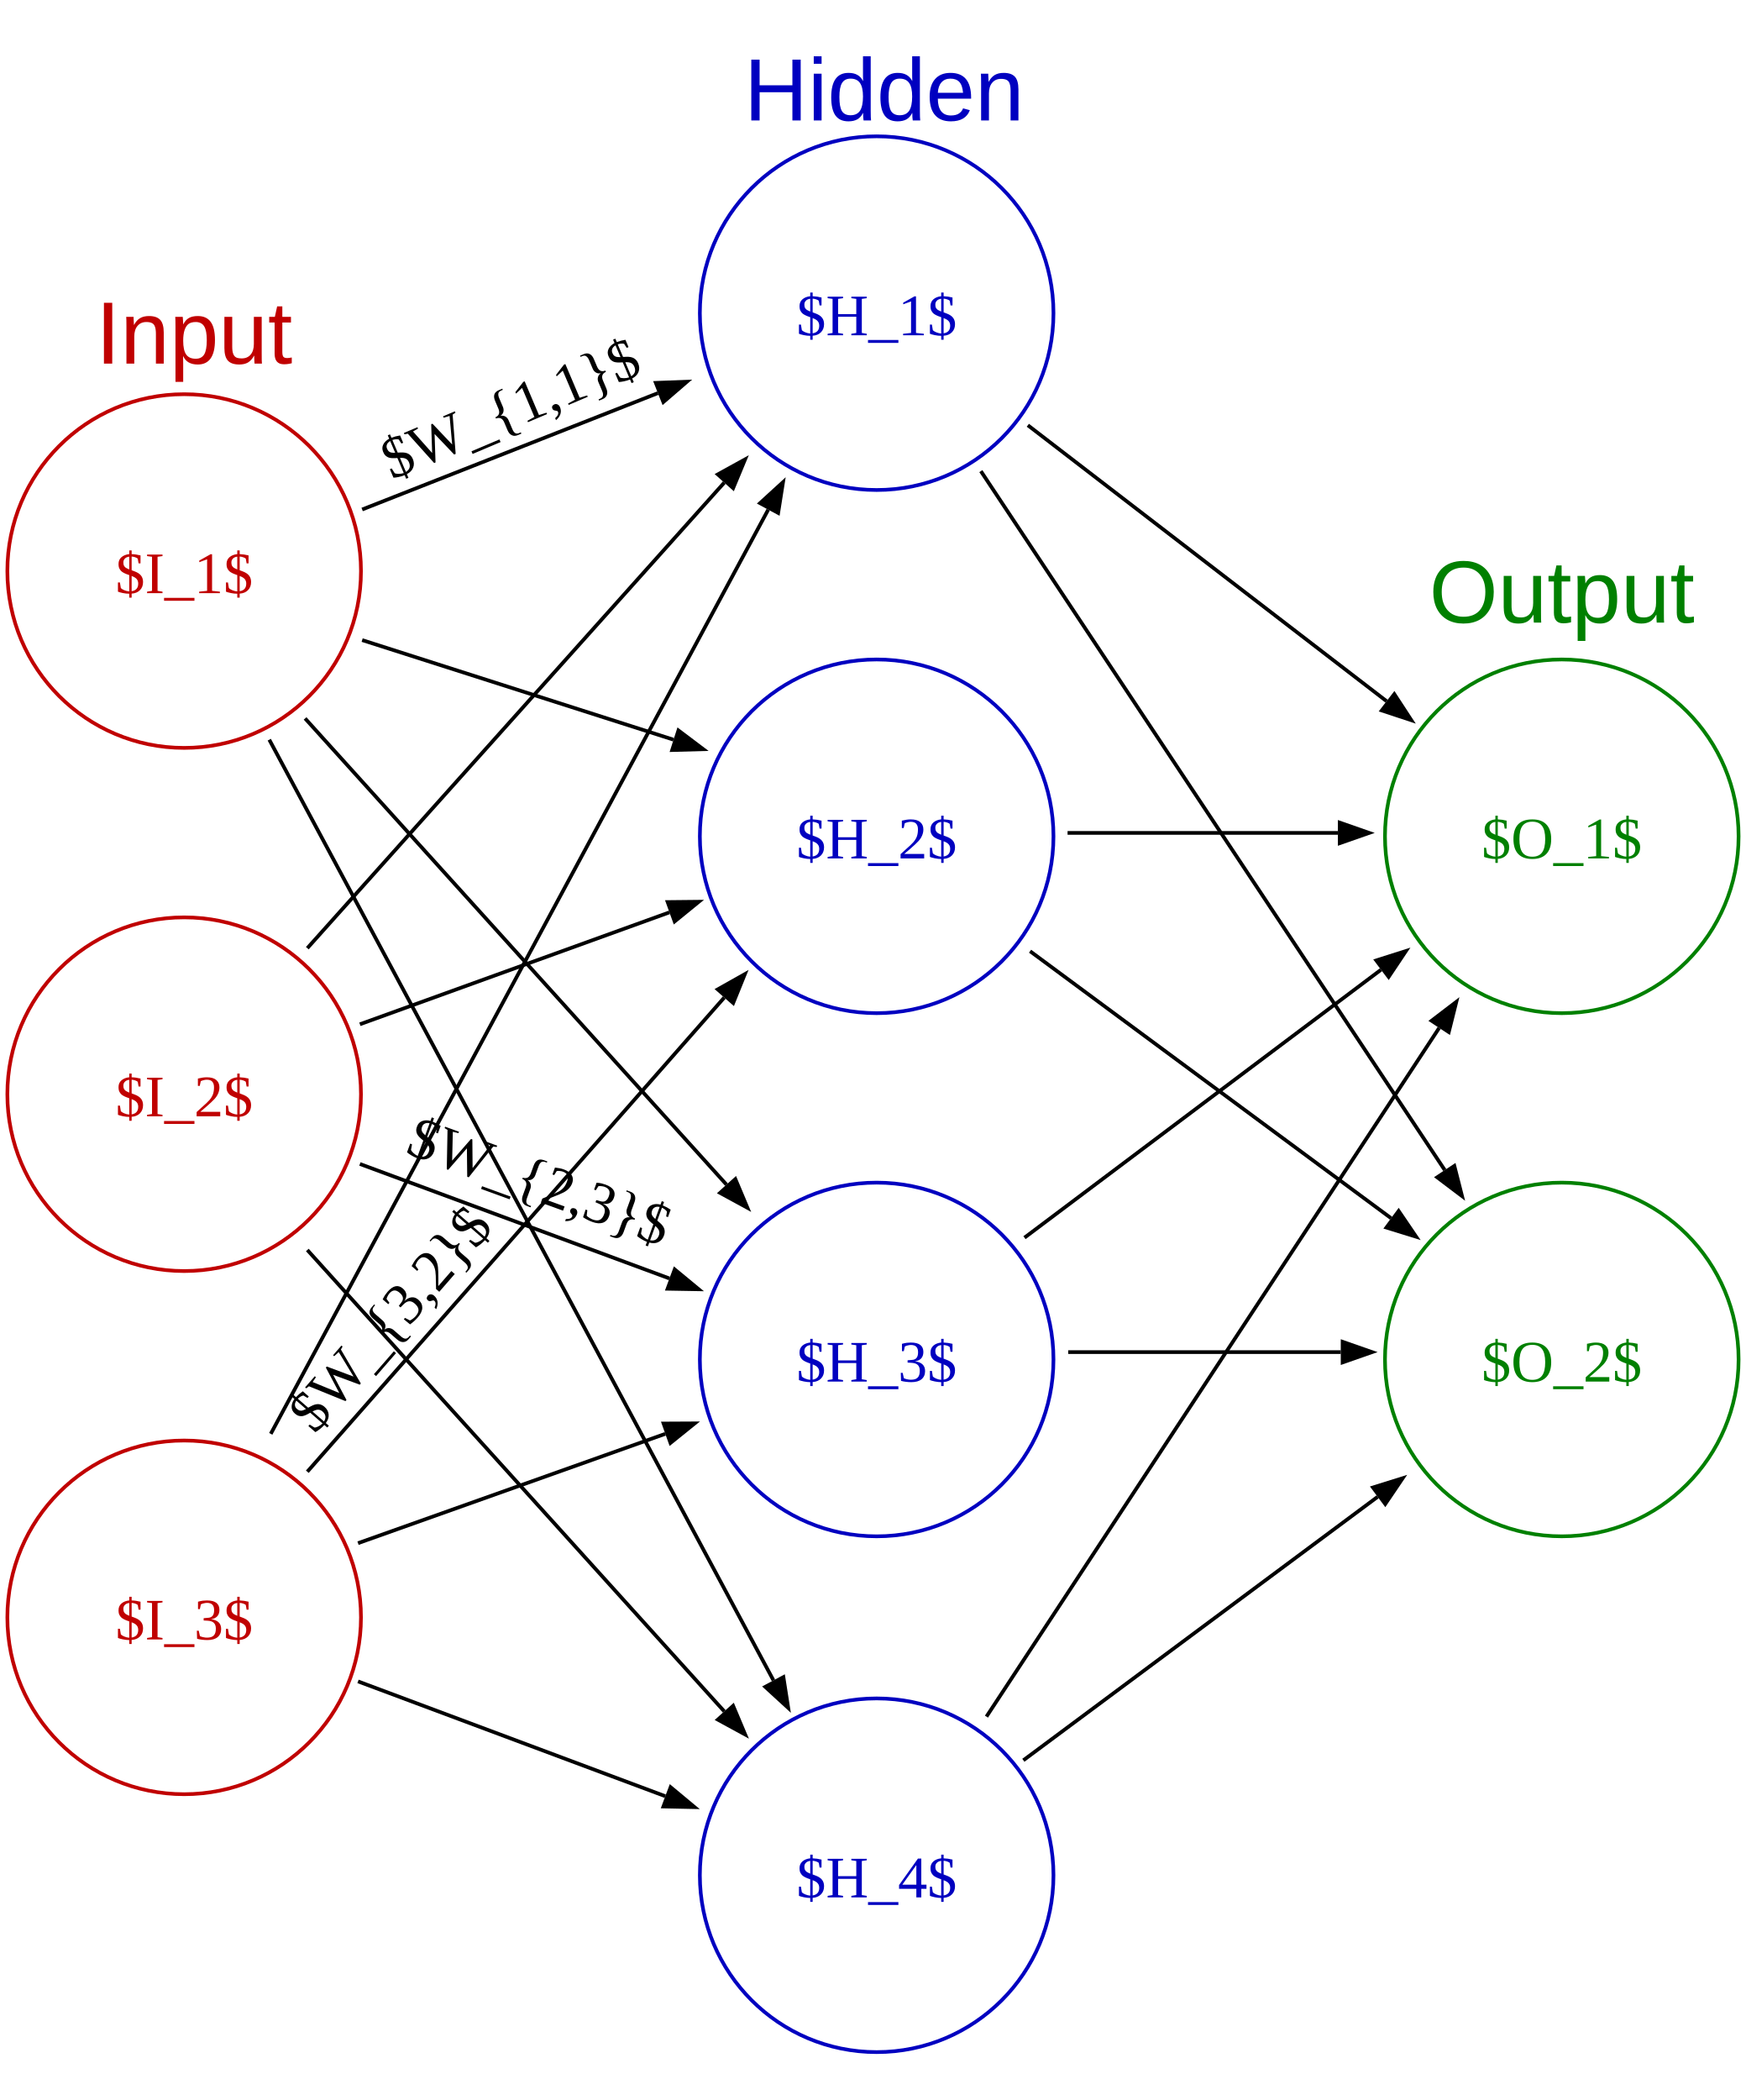
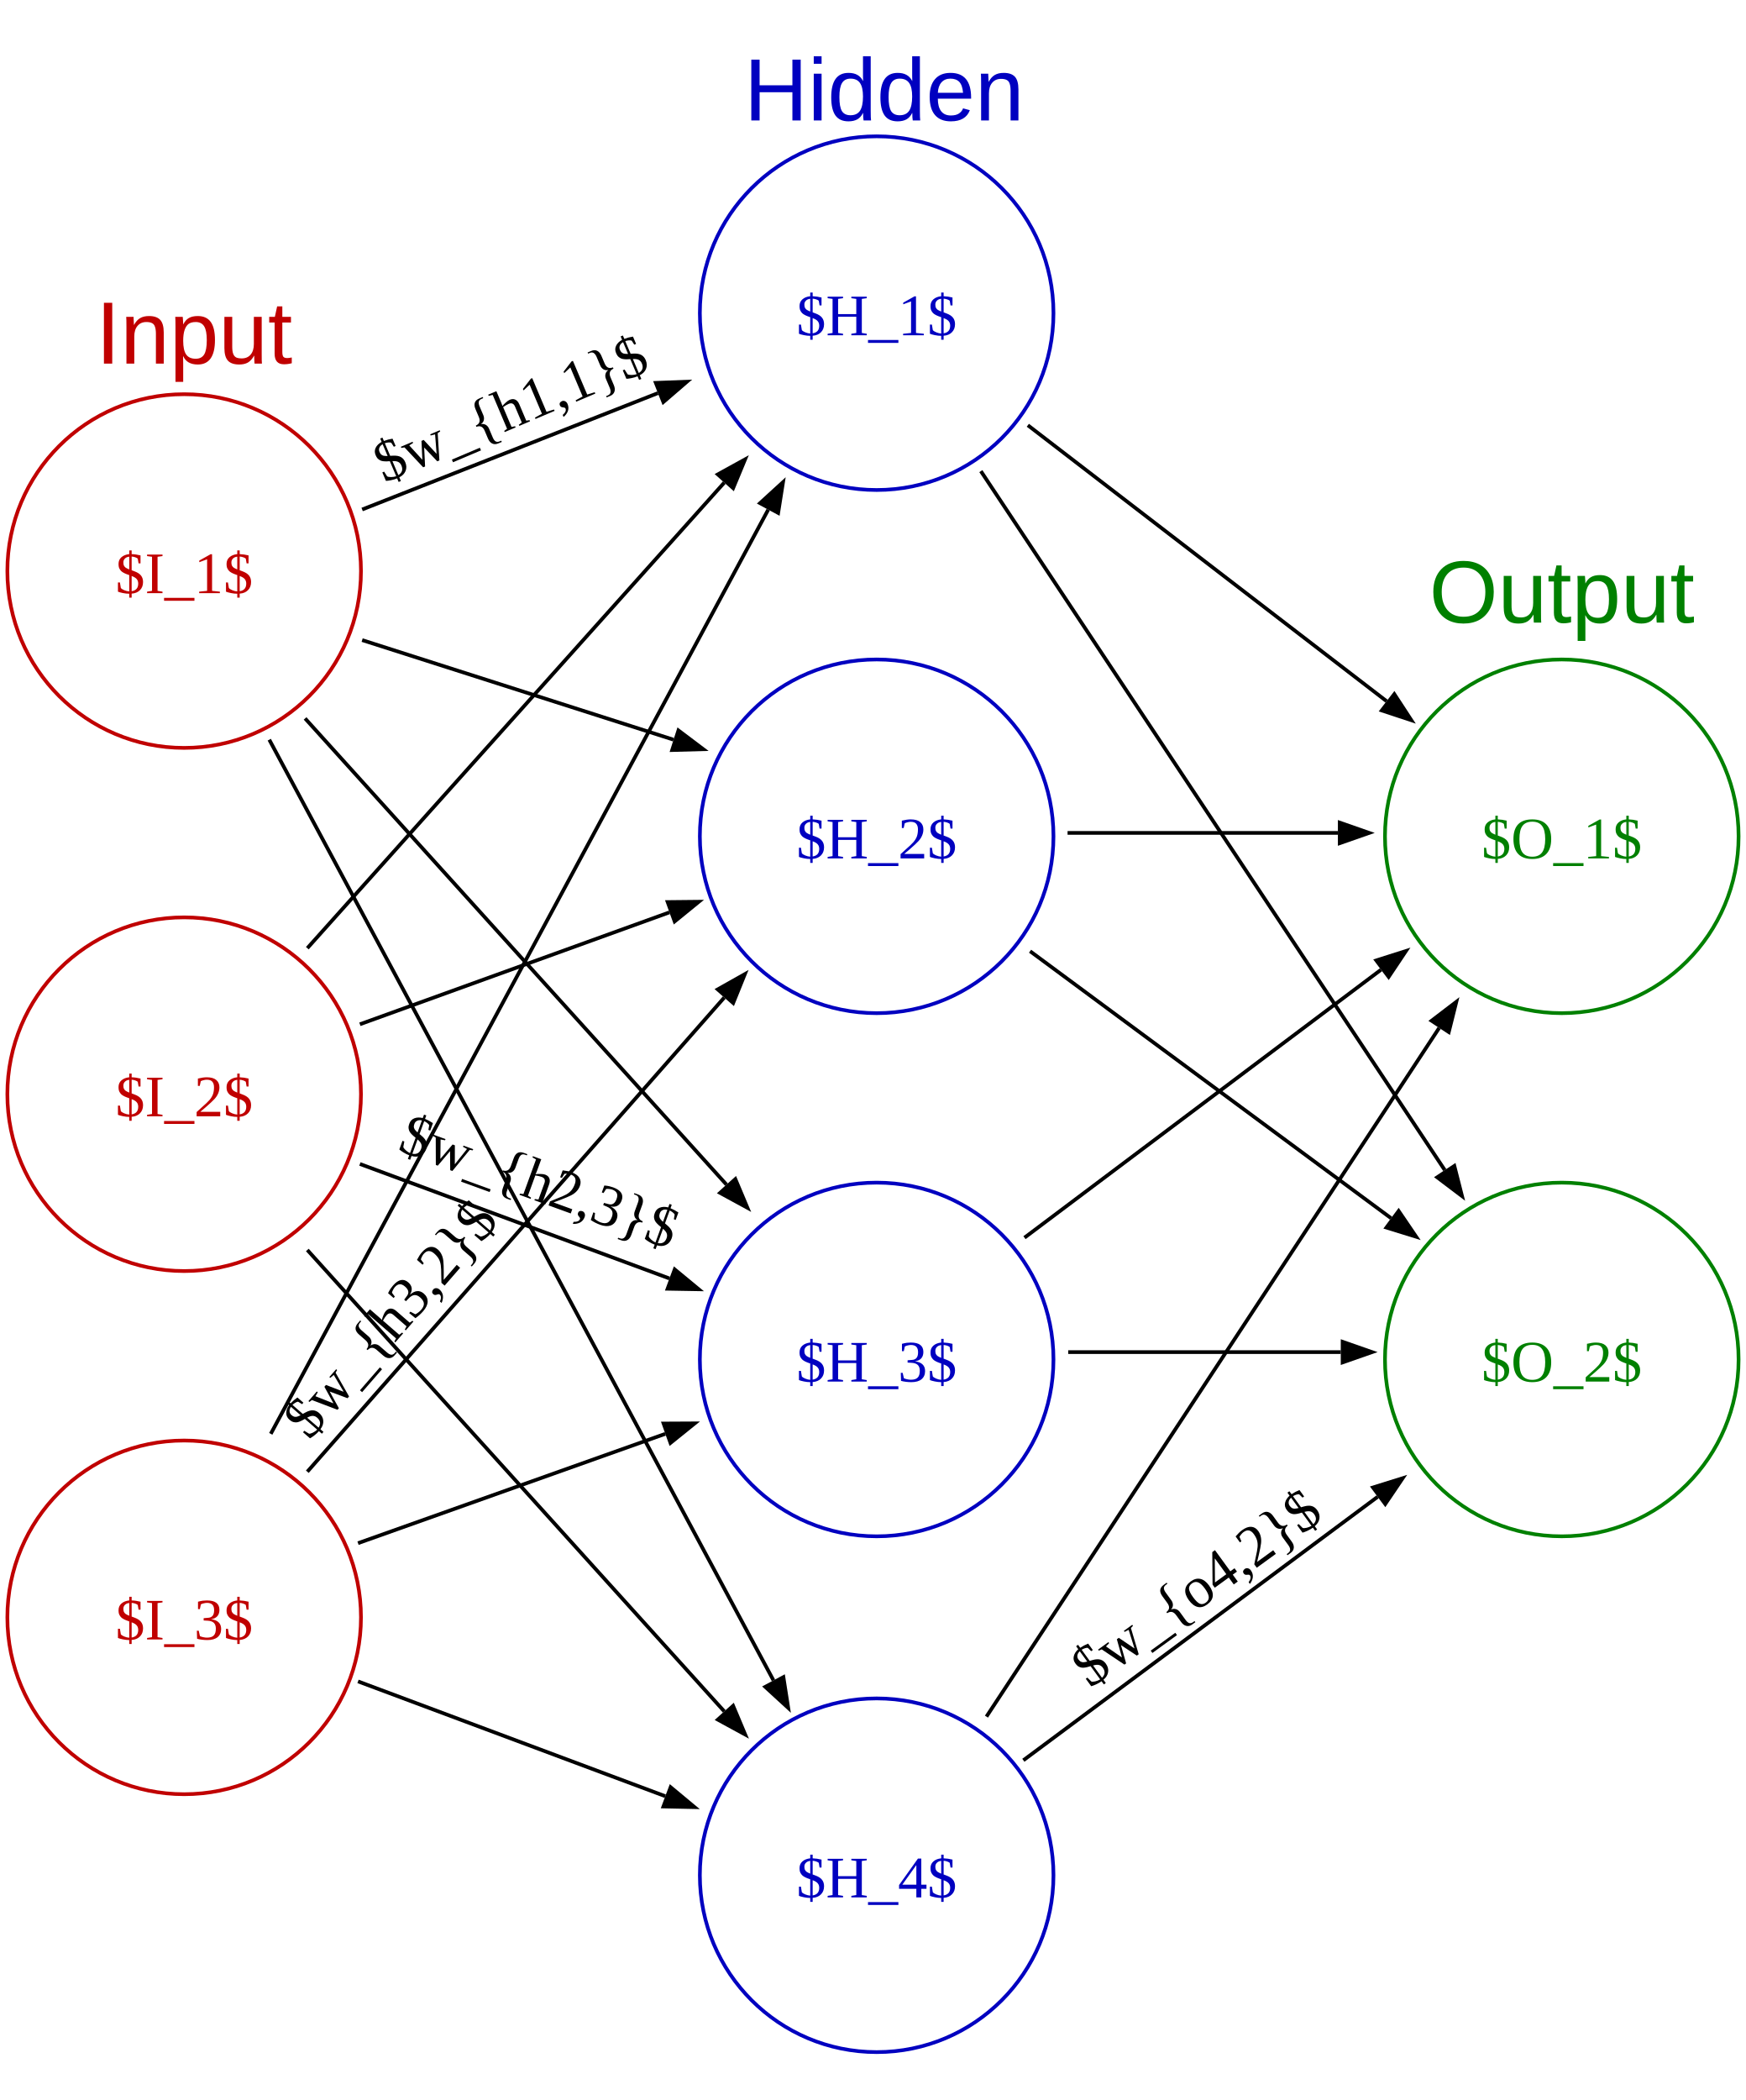
<svg xmlns="http://www.w3.org/2000/svg" height="285pt" version="1.1" viewBox="0 0 237 284" width="237pt" id="svg708">
  <defs id="defs585">
    <marker id="arrowhead" markerWidth="10" markerHeight="7" refX="0" refY="3.5" orient="auto">
      <polygon points="10,3.5 0,7 0,0 " id="polygon582" />
    </marker>
  </defs>
  <style id="style6">
    .subscript {
      baseline-shift: sub;
      transform: scale(0.1);
    }
  </style>
  <g id="inputs" color="#c00000">
    <text fill="currentColor" style="font-size:12px;font-family:Arial, sans-serif;white-space:pre;display:inline;stroke:none" x="13" y="48.842" id="text">Input</text>
    <g id="i1">
      <circle stroke="currentColor" style="stroke-width:0.5;stroke-miterlimit:10" fill="none" cx="25" cy="77" r="24" id="circle591" />
      <text x="25" y="80" text-anchor="middle" fill="currentColor" font-size="8px" alignment-baseline="middle" id="text920">$I_1$</text>
    </g>
    <g id="i2">
      <circle stroke="currentColor" style="stroke-width:0.5;stroke-miterlimit:10" fill="none" cx="25" cy="148" r="24" id="circle594" />
      <text x="25" y="151" text-anchor="middle" fill="currentColor" font-size="8px" alignment-baseline="middle" id="text920-6">$I_2$</text>
    </g>
    <g id="i3">
      <circle stroke="currentColor" style="stroke-width:0.5;stroke-miterlimit:10" fill="none" cx="25" cy="219" r="24" id="circle597" />
      <text x="25" y="222" text-anchor="middle" fill="currentColor" font-size="8px" alignment-baseline="middle" id="text736">$I_3$</text>
    </g>
  </g>
  <g id="hidden" color="#0000c0">
    <text fill="currentColor" style="font-size:12px;font-family:Arial, sans-serif;white-space:pre;stroke:none" x="101" y="15.842" id="text21">Hidden</text>
    <g id="h1">
      <circle stroke="currentColor" style="stroke-width:0.5;stroke-miterlimit:10" fill="none" cx="119" cy="42" r="24" id="circle605" />
      <text x="119" y="45" text-anchor="middle" fill="currentColor" font-size="8px" alignment-baseline="middle" id="text920-6-7">$H_1$</text>
    </g>
    <g id="h2">
      <circle stroke="currentColor" style="stroke-width:0.5;stroke-miterlimit:10" fill="none" cx="119" cy="113" r="24" id="circle608" />
      <text x="119" y="116" text-anchor="middle" fill="currentColor" font-size="8px" alignment-baseline="middle" id="text920-6-7-5-3">$H_2$</text>
    </g>
    <g id="h3">
      <circle stroke="currentColor" style="stroke-width:0.5;stroke-miterlimit:10" fill="none" cx="119" cy="184" r="24" id="circle611" />
      <text x="119" y="187" text-anchor="middle" fill="currentColor" font-size="8px" alignment-baseline="middle" id="text920-6-7-5-5">$H_3$</text>
    </g>
    <g id="h4">
      <circle stroke="currentColor" style="stroke-width:0.5;stroke-miterlimit:10" fill="none" cx="119" cy="254" r="24" id="circle614" />
      <text x="119" y="257" text-anchor="middle" fill="currentColor" font-size="8px" alignment-baseline="middle" id="text920-6-7-5-6">$H_4$</text>
    </g>
  </g>
  <g id="outputs" color="#008000">
    <text fill="currentColor" style="font-size:12px;font-family:Arial, sans-serif;white-space:pre;stroke:none" x="194" y="84" id="text34">Output</text>
    <g id="o1">
      <circle stroke="currentColor" style="stroke-width:0.5;stroke-miterlimit:10" fill="none" cx="212" cy="113" r="24" id="circle622" />
      <text x="212" y="116" text-anchor="middle" fill="currentColor" font-size="8px" alignment-baseline="middle" id="text920-6-7-5">$O_1$</text>
    </g>
    <g id="o2">
      <circle stroke="currentColor" style="stroke-width:0.5;stroke-miterlimit:10" fill="none" cx="212" cy="184" r="24" id="circle625" />
      <text x="212" y="187" text-anchor="middle" fill="currentColor" font-size="8px" alignment-baseline="middle" id="text920-6-7-5-2">$O_2$</text>
    </g>
  </g>
  <g class="arrows" color="#000000" id="g81">
    <g id="g668">
      <g id="g643">
        <line x1="48.599" y1="227.69" x2="90.308" y2="243.271" stroke="currentColor" stroke-width="0.5" marker-end="url(#arrowhead)" id="line659" />
        <line x1="48.599" y1="208.93" x2="90.308" y2="194.092" stroke="currentColor" stroke-width="0.5" marker-end="url(#arrowhead)" id="line661" />
        <line x1="41.717" y1="199.233" x2="98.31" y2="134.885" stroke="currentColor" stroke-width="0.5" marker-end="url(#arrowhead)" id="line663" />
        <line x1="36.753" y1="194.092" x2="104.28" y2="68.669" stroke="currentColor" stroke-width="0.5" marker-end="url(#arrowhead)" id="line665" />
      </g>
      <g id="ItoH">
        <line x1="41.717" y1="169.14" x2="98.31" y2="231.756" stroke="currentColor" stroke-width="0.5" marker-end="url(#arrowhead)" id="line647" />
        <line x1="48.854" y1="157.468" x2="90.868" y2="173.004" stroke="currentColor" stroke-width="0.5" marker-end="url(#arrowhead)" id="line649" />
        <line x1="48.854" y1="138.507" x2="90.868" y2="123.32" stroke="currentColor" stroke-width="0.5" marker-end="url(#arrowhead)" id="line651" />
        <line x1="41.717" y1="128.18" x2="98.31" y2="65.001" stroke="currentColor" stroke-width="0.5" marker-end="url(#arrowhead)" id="line653" />
      </g>
      <g id="g655">
        <line x1="36.553" y1="99.887" x2="104.992" y2="227.549" stroke="currentColor" stroke-width="0.5" marker-end="url(#arrowhead)" id="line635" />
        <line x1="41.413" y1="97.001" x2="98.613" y2="160.269" stroke="currentColor" stroke-width="0.5" marker-end="url(#arrowhead)" id="line637" />
        <line x1="49.159" y1="86.37" x2="91.427" y2="99.887" stroke="currentColor" stroke-width="0.5" marker-end="url(#arrowhead)" id="line639" />
        <line x1="49.159" y1="68.646" x2="89.301" y2="52.852" stroke="currentColor" stroke-width="0.5" marker-end="url(#arrowhead)" id="line641" />
      </g>
-       <text x="42.304" y="80.284" text-anchor="middle" fill="currentColor" font-size="8px" alignment-baseline="middle" id="w11" transform="rotate(-23)">$W_{1,1}$</text>
-       <text x="123.504" y="127.785" text-anchor="middle" fill="currentColor" font-size="8px" alignment-baseline="middle" id="w23" transform="rotate(20)">$W_{2,3}$</text>
-       <text x="-99.952" y="159.692" text-anchor="middle" fill="currentColor" font-size="8px" alignment-baseline="middle" id="w32" transform="rotate(-49)">$W_{3,2}$</text>
+       <text x="42.304" y="80.284" text-anchor="middle" fill="currentColor" font-size="8px" alignment-baseline="middle" id="w11" transform="rotate(-23)">$w_{h1,1}$</text>
+       <text x="123.504" y="127.785" text-anchor="middle" fill="currentColor" font-size="8px" alignment-baseline="middle" id="w23" transform="rotate(20)">$w_{h2,3}$</text>
+       <text x="-99.952" y="159.692" text-anchor="middle" fill="currentColor" font-size="8px" alignment-baseline="middle" id="w32" transform="rotate(-49)">$w_{h3,2}$</text>
    </g>
    <g id="g704">
      <g id="g702">
        <line x1="138.914" y1="238.395" x2="187.002" y2="202.641" stroke="currentColor" stroke-width="0.5" marker-end="url(#arrowhead)" id="line698" />
        <line x1="133.903" y1="232.471" x2="195.356" y2="139.006" stroke="currentColor" stroke-width="0.5" marker-end="url(#arrowhead)" id="line700" />
      </g>
      <g id="g694">
        <line x1="145" y1="183" x2="182" y2="183" stroke="currentColor" stroke-width="0.5" marker-end="url(#arrowhead)" id="line690" />
        <line x1="139.066" y1="167.471" x2="187.458" y2="131.109" stroke="currentColor" stroke-width="0.5" marker-end="url(#arrowhead)" id="line692" />
      </g>
      <g id="g686">
        <line x1="139.825" y1="128.592" x2="188.824" y2="164.824" stroke="currentColor" stroke-width="0.5" marker-end="url(#arrowhead)" id="line682" />
        <line x1="144.913" y1="112.537" x2="181.609" y2="112.537" stroke="currentColor" stroke-width="0.5" marker-end="url(#arrowhead)" id="line684" />
      </g>
      <g id="g678">
        <line x1="133.143" y1="63.439" x2="196.114" y2="158.294" stroke="currentColor" stroke-width="0.5" marker-end="url(#arrowhead)" id="line674" />
        <line x1="139.522" y1="57.212" x2="188.217" y2="94.66" stroke="currentColor" stroke-width="0.5" marker-end="url(#arrowhead)" id="line676" />
      </g>
+       <text x="5" y="272" text-anchor="middle" fill="currentColor" font-size="8px" alignment-baseline="middle" id="wo42" transform="rotate(-36)">$w_{o4,2}$</text>
    </g>
  </g>
</svg>
